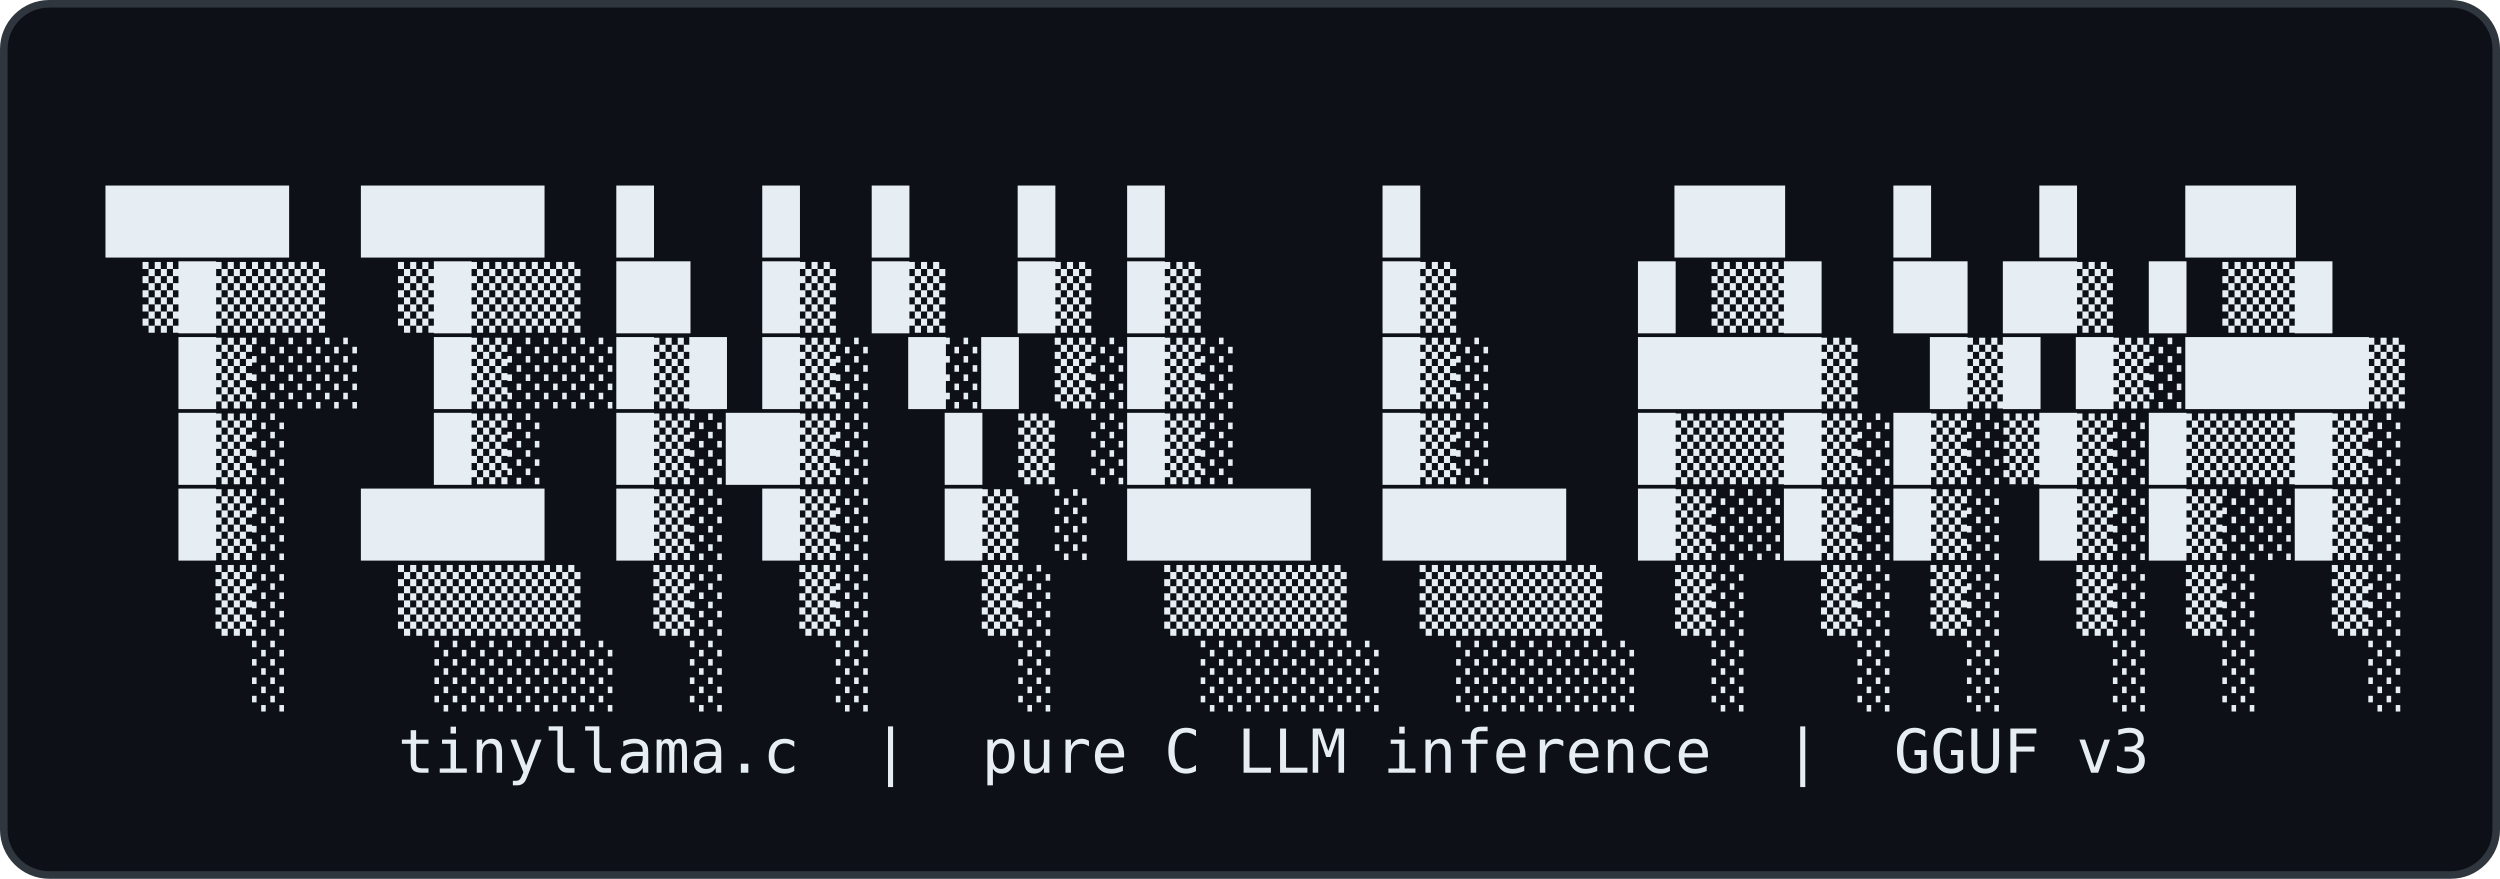
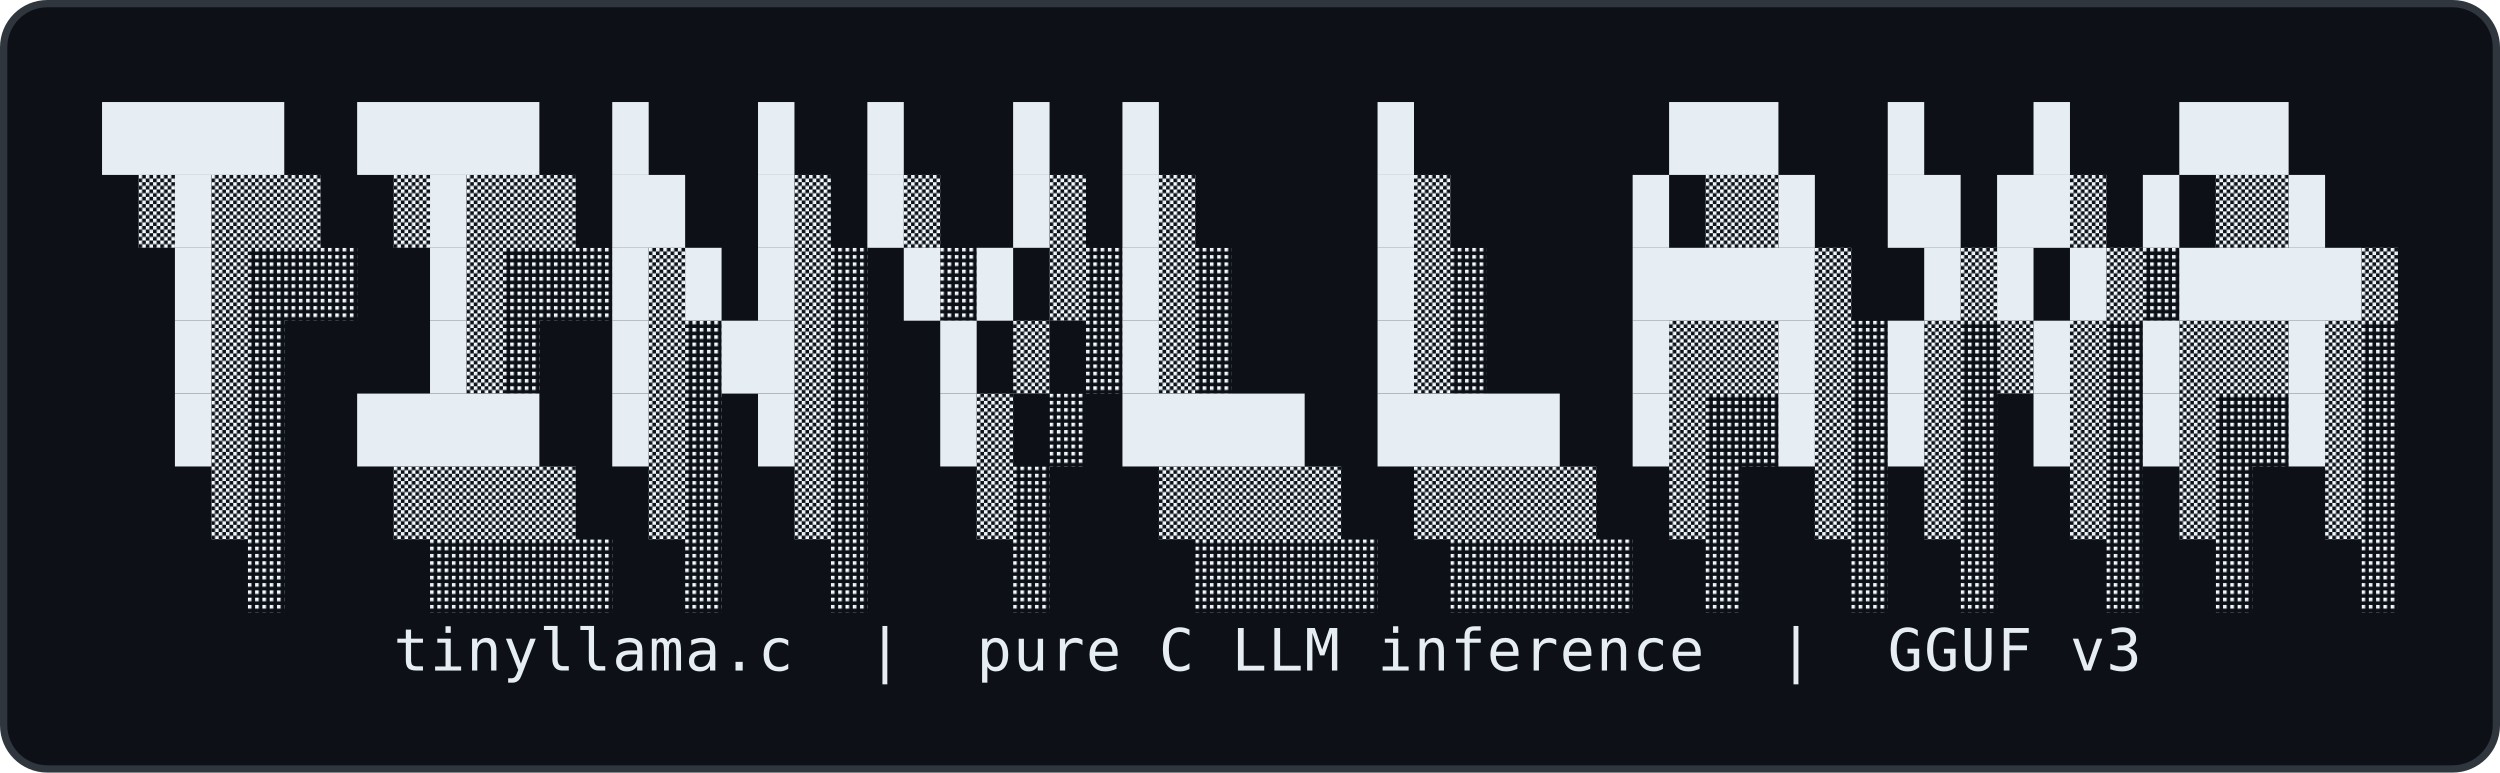
- <svg xmlns="http://www.w3.org/2000/svg" width="660" height="232" viewBox="0 0 660 232" role="img" aria-label="tinyllama.c banner">
-   <rect x="1" y="1" width="658" height="230" rx="12" fill="#0d1117" stroke="#30363d" stroke-width="2" />
-   <g font-family="ui-monospace, SFMono-Regular, Menlo, Consolas, 'DejaVu Sans Mono', monospace" font-size="16" fill="#e6edf3" xml:space="preserve">
-     <text x="28" y="44" />
-     <text x="28" y="64">█████  █████  █   █  █   █  █      █       ███   █   █   ███</text>
-     <text x="28" y="84"> ▒█▒▒▒  ▒█▒▒▒ ██  █▒ █▒  █▒ █▒     █▒     █ ▒▒█  ██ ██▒ █ ▒▒█</text>
-     <text x="28" y="104">  █▒░░░  █▒░░░█▒█ █▒░ █░█ ▒░█▒░    █▒░    █████▒  █▒█ █▒░█████▒</text>
-     <text x="28" y="124">  █▒░    █▒░  █▒░██▒░  █ ▒ ░█▒░    █▒░    █▒▒▒█▒░█▒░▒█▒░█▒▒▒█▒░</text>
-     <text x="28" y="144">  █▒░  █████  █▒░ █▒░  █▒ ░ █████  █████  █▒░░█▒░█▒░ █▒░█▒░░█▒░</text>
-     <text x="28" y="164">   ▒░   ▒▒▒▒▒  ▒░  ▒░   ▒░   ▒▒▒▒▒  ▒▒▒▒▒  ▒░  ▒░ ▒░  ▒░ ▒░  ▒░</text>
-     <text x="28" y="184">    ░    ░░░░░  ░   ░    ░    ░░░░░  ░░░░░  ░   ░  ░   ░  ░   ░</text>
-     <text x="28" y="204">        tinyllama.c  |  pure C LLM inference  |  GGUF v3</text>
+ <svg xmlns="http://www.w3.org/2000/svg" width="686" height="212" viewBox="0 0 686 212" role="img" aria-label="tinyllama.c banner">
+   <defs>
+     <pattern id="d50" width="2" height="2" patternUnits="userSpaceOnUse">
+       <rect x="0" y="0" width="1" height="1" fill="#e6edf3" />
+       <rect x="1" y="1" width="1" height="1" fill="#e6edf3" />
+     </pattern>
+     <pattern id="d25" width="2" height="2" patternUnits="userSpaceOnUse">
+       <rect x="0" y="0" width="1" height="1" fill="#e6edf3" />
+     </pattern>
+   </defs>
+   <rect x="1" y="1" width="684" height="210" rx="12" fill="#0d1117" stroke="#30363d" stroke-width="2" />
+   <g fill="#e6edf3">
+     <rect x="28" y="28" width="50" height="20" />
+     <rect x="98" y="28" width="50" height="20" />
+     <rect x="168" y="28" width="10" height="20" />
+     <rect x="208" y="28" width="10" height="20" />
+     <rect x="238" y="28" width="10" height="20" />
+     <rect x="278" y="28" width="10" height="20" />
+     <rect x="308" y="28" width="10" height="20" />
+     <rect x="378" y="28" width="10" height="20" />
+     <rect x="458" y="28" width="30" height="20" />
+     <rect x="518" y="28" width="10" height="20" />
+     <rect x="558" y="28" width="10" height="20" />
+     <rect x="598" y="28" width="30" height="20" />
+     <rect x="48" y="48" width="10" height="20" />
+     <rect x="118" y="48" width="10" height="20" />
+     <rect x="168" y="48" width="20" height="20" />
+     <rect x="208" y="48" width="10" height="20" />
+     <rect x="238" y="48" width="10" height="20" />
+     <rect x="278" y="48" width="10" height="20" />
+     <rect x="308" y="48" width="10" height="20" />
+     <rect x="378" y="48" width="10" height="20" />
+     <rect x="448" y="48" width="10" height="20" />
+     <rect x="488" y="48" width="10" height="20" />
+     <rect x="518" y="48" width="20" height="20" />
+     <rect x="548" y="48" width="20" height="20" />
+     <rect x="588" y="48" width="10" height="20" />
+     <rect x="628" y="48" width="10" height="20" />
+     <rect x="48" y="68" width="10" height="20" />
+     <rect x="118" y="68" width="10" height="20" />
+     <rect x="168" y="68" width="10" height="20" />
+     <rect x="188" y="68" width="10" height="20" />
+     <rect x="208" y="68" width="10" height="20" />
+     <rect x="248" y="68" width="10" height="20" />
+     <rect x="268" y="68" width="10" height="20" />
+     <rect x="308" y="68" width="10" height="20" />
+     <rect x="378" y="68" width="10" height="20" />
+     <rect x="448" y="68" width="50" height="20" />
+     <rect x="528" y="68" width="10" height="20" />
+     <rect x="548" y="68" width="10" height="20" />
+     <rect x="568" y="68" width="10" height="20" />
+     <rect x="598" y="68" width="50" height="20" />
+     <rect x="48" y="88" width="10" height="20" />
+     <rect x="118" y="88" width="10" height="20" />
+     <rect x="168" y="88" width="10" height="20" />
+     <rect x="198" y="88" width="20" height="20" />
+     <rect x="258" y="88" width="10" height="20" />
+     <rect x="308" y="88" width="10" height="20" />
+     <rect x="378" y="88" width="10" height="20" />
+     <rect x="448" y="88" width="10" height="20" />
+     <rect x="488" y="88" width="10" height="20" />
+     <rect x="518" y="88" width="10" height="20" />
+     <rect x="558" y="88" width="10" height="20" />
+     <rect x="588" y="88" width="10" height="20" />
+     <rect x="628" y="88" width="10" height="20" />
+     <rect x="48" y="108" width="10" height="20" />
+     <rect x="98" y="108" width="50" height="20" />
+     <rect x="168" y="108" width="10" height="20" />
+     <rect x="208" y="108" width="10" height="20" />
+     <rect x="258" y="108" width="10" height="20" />
+     <rect x="308" y="108" width="50" height="20" />
+     <rect x="378" y="108" width="50" height="20" />
+     <rect x="448" y="108" width="10" height="20" />
+     <rect x="488" y="108" width="10" height="20" />
+     <rect x="518" y="108" width="10" height="20" />
+     <rect x="558" y="108" width="10" height="20" />
+     <rect x="588" y="108" width="10" height="20" />
+     <rect x="628" y="108" width="10" height="20" />
+   </g>
+   <g fill="url(#d50)">
+     <rect x="38" y="48" width="10" height="20" />
+     <rect x="58" y="48" width="30" height="20" />
+     <rect x="108" y="48" width="10" height="20" />
+     <rect x="128" y="48" width="30" height="20" />
+     <rect x="218" y="48" width="10" height="20" />
+     <rect x="248" y="48" width="10" height="20" />
+     <rect x="288" y="48" width="10" height="20" />
+     <rect x="318" y="48" width="10" height="20" />
+     <rect x="388" y="48" width="10" height="20" />
+     <rect x="468" y="48" width="20" height="20" />
+     <rect x="568" y="48" width="10" height="20" />
+     <rect x="608" y="48" width="20" height="20" />
+     <rect x="58" y="68" width="10" height="20" />
+     <rect x="128" y="68" width="10" height="20" />
+     <rect x="178" y="68" width="10" height="20" />
+     <rect x="218" y="68" width="10" height="20" />
+     <rect x="288" y="68" width="10" height="20" />
+     <rect x="318" y="68" width="10" height="20" />
+     <rect x="388" y="68" width="10" height="20" />
+     <rect x="498" y="68" width="10" height="20" />
+     <rect x="538" y="68" width="10" height="20" />
+     <rect x="578" y="68" width="10" height="20" />
+     <rect x="648" y="68" width="10" height="20" />
+     <rect x="58" y="88" width="10" height="20" />
+     <rect x="128" y="88" width="10" height="20" />
+     <rect x="178" y="88" width="10" height="20" />
+     <rect x="218" y="88" width="10" height="20" />
+     <rect x="278" y="88" width="10" height="20" />
+     <rect x="318" y="88" width="10" height="20" />
+     <rect x="388" y="88" width="10" height="20" />
+     <rect x="458" y="88" width="30" height="20" />
+     <rect x="498" y="88" width="10" height="20" />
+     <rect x="528" y="88" width="10" height="20" />
+     <rect x="548" y="88" width="10" height="20" />
+     <rect x="568" y="88" width="10" height="20" />
+     <rect x="598" y="88" width="30" height="20" />
+     <rect x="638" y="88" width="10" height="20" />
+     <rect x="58" y="108" width="10" height="20" />
+     <rect x="178" y="108" width="10" height="20" />
+     <rect x="218" y="108" width="10" height="20" />
+     <rect x="268" y="108" width="10" height="20" />
+     <rect x="458" y="108" width="10" height="20" />
+     <rect x="498" y="108" width="10" height="20" />
+     <rect x="528" y="108" width="10" height="20" />
+     <rect x="568" y="108" width="10" height="20" />
+     <rect x="598" y="108" width="10" height="20" />
+     <rect x="638" y="108" width="10" height="20" />
+     <rect x="58" y="128" width="10" height="20" />
+     <rect x="108" y="128" width="50" height="20" />
+     <rect x="178" y="128" width="10" height="20" />
+     <rect x="218" y="128" width="10" height="20" />
+     <rect x="268" y="128" width="10" height="20" />
+     <rect x="318" y="128" width="50" height="20" />
+     <rect x="388" y="128" width="50" height="20" />
+     <rect x="458" y="128" width="10" height="20" />
+     <rect x="498" y="128" width="10" height="20" />
+     <rect x="528" y="128" width="10" height="20" />
+     <rect x="568" y="128" width="10" height="20" />
+     <rect x="598" y="128" width="10" height="20" />
+     <rect x="638" y="128" width="10" height="20" />
+   </g>
+   <g fill="url(#d25)">
+     <rect x="68" y="68" width="30" height="20" />
+     <rect x="138" y="68" width="30" height="20" />
+     <rect x="228" y="68" width="10" height="20" />
+     <rect x="258" y="68" width="10" height="20" />
+     <rect x="298" y="68" width="10" height="20" />
+     <rect x="328" y="68" width="10" height="20" />
+     <rect x="398" y="68" width="10" height="20" />
+     <rect x="588" y="68" width="10" height="20" />
+     <rect x="68" y="88" width="10" height="20" />
+     <rect x="138" y="88" width="10" height="20" />
+     <rect x="188" y="88" width="10" height="20" />
+     <rect x="228" y="88" width="10" height="20" />
+     <rect x="298" y="88" width="10" height="20" />
+     <rect x="328" y="88" width="10" height="20" />
+     <rect x="398" y="88" width="10" height="20" />
+     <rect x="508" y="88" width="10" height="20" />
+     <rect x="538" y="88" width="10" height="20" />
+     <rect x="578" y="88" width="10" height="20" />
+     <rect x="648" y="88" width="10" height="20" />
+     <rect x="68" y="108" width="10" height="20" />
+     <rect x="188" y="108" width="10" height="20" />
+     <rect x="228" y="108" width="10" height="20" />
+     <rect x="288" y="108" width="10" height="20" />
+     <rect x="468" y="108" width="20" height="20" />
+     <rect x="508" y="108" width="10" height="20" />
+     <rect x="538" y="108" width="10" height="20" />
+     <rect x="578" y="108" width="10" height="20" />
+     <rect x="608" y="108" width="20" height="20" />
+     <rect x="648" y="108" width="10" height="20" />
+     <rect x="68" y="128" width="10" height="20" />
+     <rect x="188" y="128" width="10" height="20" />
+     <rect x="228" y="128" width="10" height="20" />
+     <rect x="278" y="128" width="10" height="20" />
+     <rect x="468" y="128" width="10" height="20" />
+     <rect x="508" y="128" width="10" height="20" />
+     <rect x="538" y="128" width="10" height="20" />
+     <rect x="578" y="128" width="10" height="20" />
+     <rect x="608" y="128" width="10" height="20" />
+     <rect x="648" y="128" width="10" height="20" />
+     <rect x="68" y="148" width="10" height="20" />
+     <rect x="118" y="148" width="50" height="20" />
+     <rect x="188" y="148" width="10" height="20" />
+     <rect x="228" y="148" width="10" height="20" />
+     <rect x="278" y="148" width="10" height="20" />
+     <rect x="328" y="148" width="50" height="20" />
+     <rect x="398" y="148" width="50" height="20" />
+     <rect x="468" y="148" width="10" height="20" />
+     <rect x="508" y="148" width="10" height="20" />
+     <rect x="538" y="148" width="10" height="20" />
+     <rect x="578" y="148" width="10" height="20" />
+     <rect x="608" y="148" width="10" height="20" />
+     <rect x="648" y="148" width="10" height="20" />
+   </g>
+   <g font-family="ui-monospace, SFMono-Regular, Menlo, Consolas, monospace" font-size="16" fill="#e6edf3">
+     <text x="108" y="184">t</text>
+     <text x="118" y="184">i</text>
+     <text x="128" y="184">n</text>
+     <text x="138" y="184">y</text>
+     <text x="148" y="184">l</text>
+     <text x="158" y="184">l</text>
+     <text x="168" y="184">a</text>
+     <text x="178" y="184">m</text>
+     <text x="188" y="184">a</text>
+     <text x="198" y="184">.</text>
+     <text x="208" y="184">c</text>
+     <text x="238" y="184">|</text>
+     <text x="268" y="184">p</text>
+     <text x="278" y="184">u</text>
+     <text x="288" y="184">r</text>
+     <text x="298" y="184">e</text>
+     <text x="318" y="184">C</text>
+     <text x="338" y="184">L</text>
+     <text x="348" y="184">L</text>
+     <text x="358" y="184">M</text>
+     <text x="378" y="184">i</text>
+     <text x="388" y="184">n</text>
+     <text x="398" y="184">f</text>
+     <text x="408" y="184">e</text>
+     <text x="418" y="184">r</text>
+     <text x="428" y="184">e</text>
+     <text x="438" y="184">n</text>
+     <text x="448" y="184">c</text>
+     <text x="458" y="184">e</text>
+     <text x="488" y="184">|</text>
+     <text x="518" y="184">G</text>
+     <text x="528" y="184">G</text>
+     <text x="538" y="184">U</text>
+     <text x="548" y="184">F</text>
+     <text x="568" y="184">v</text>
+     <text x="578" y="184">3</text>
  </g>
</svg>
